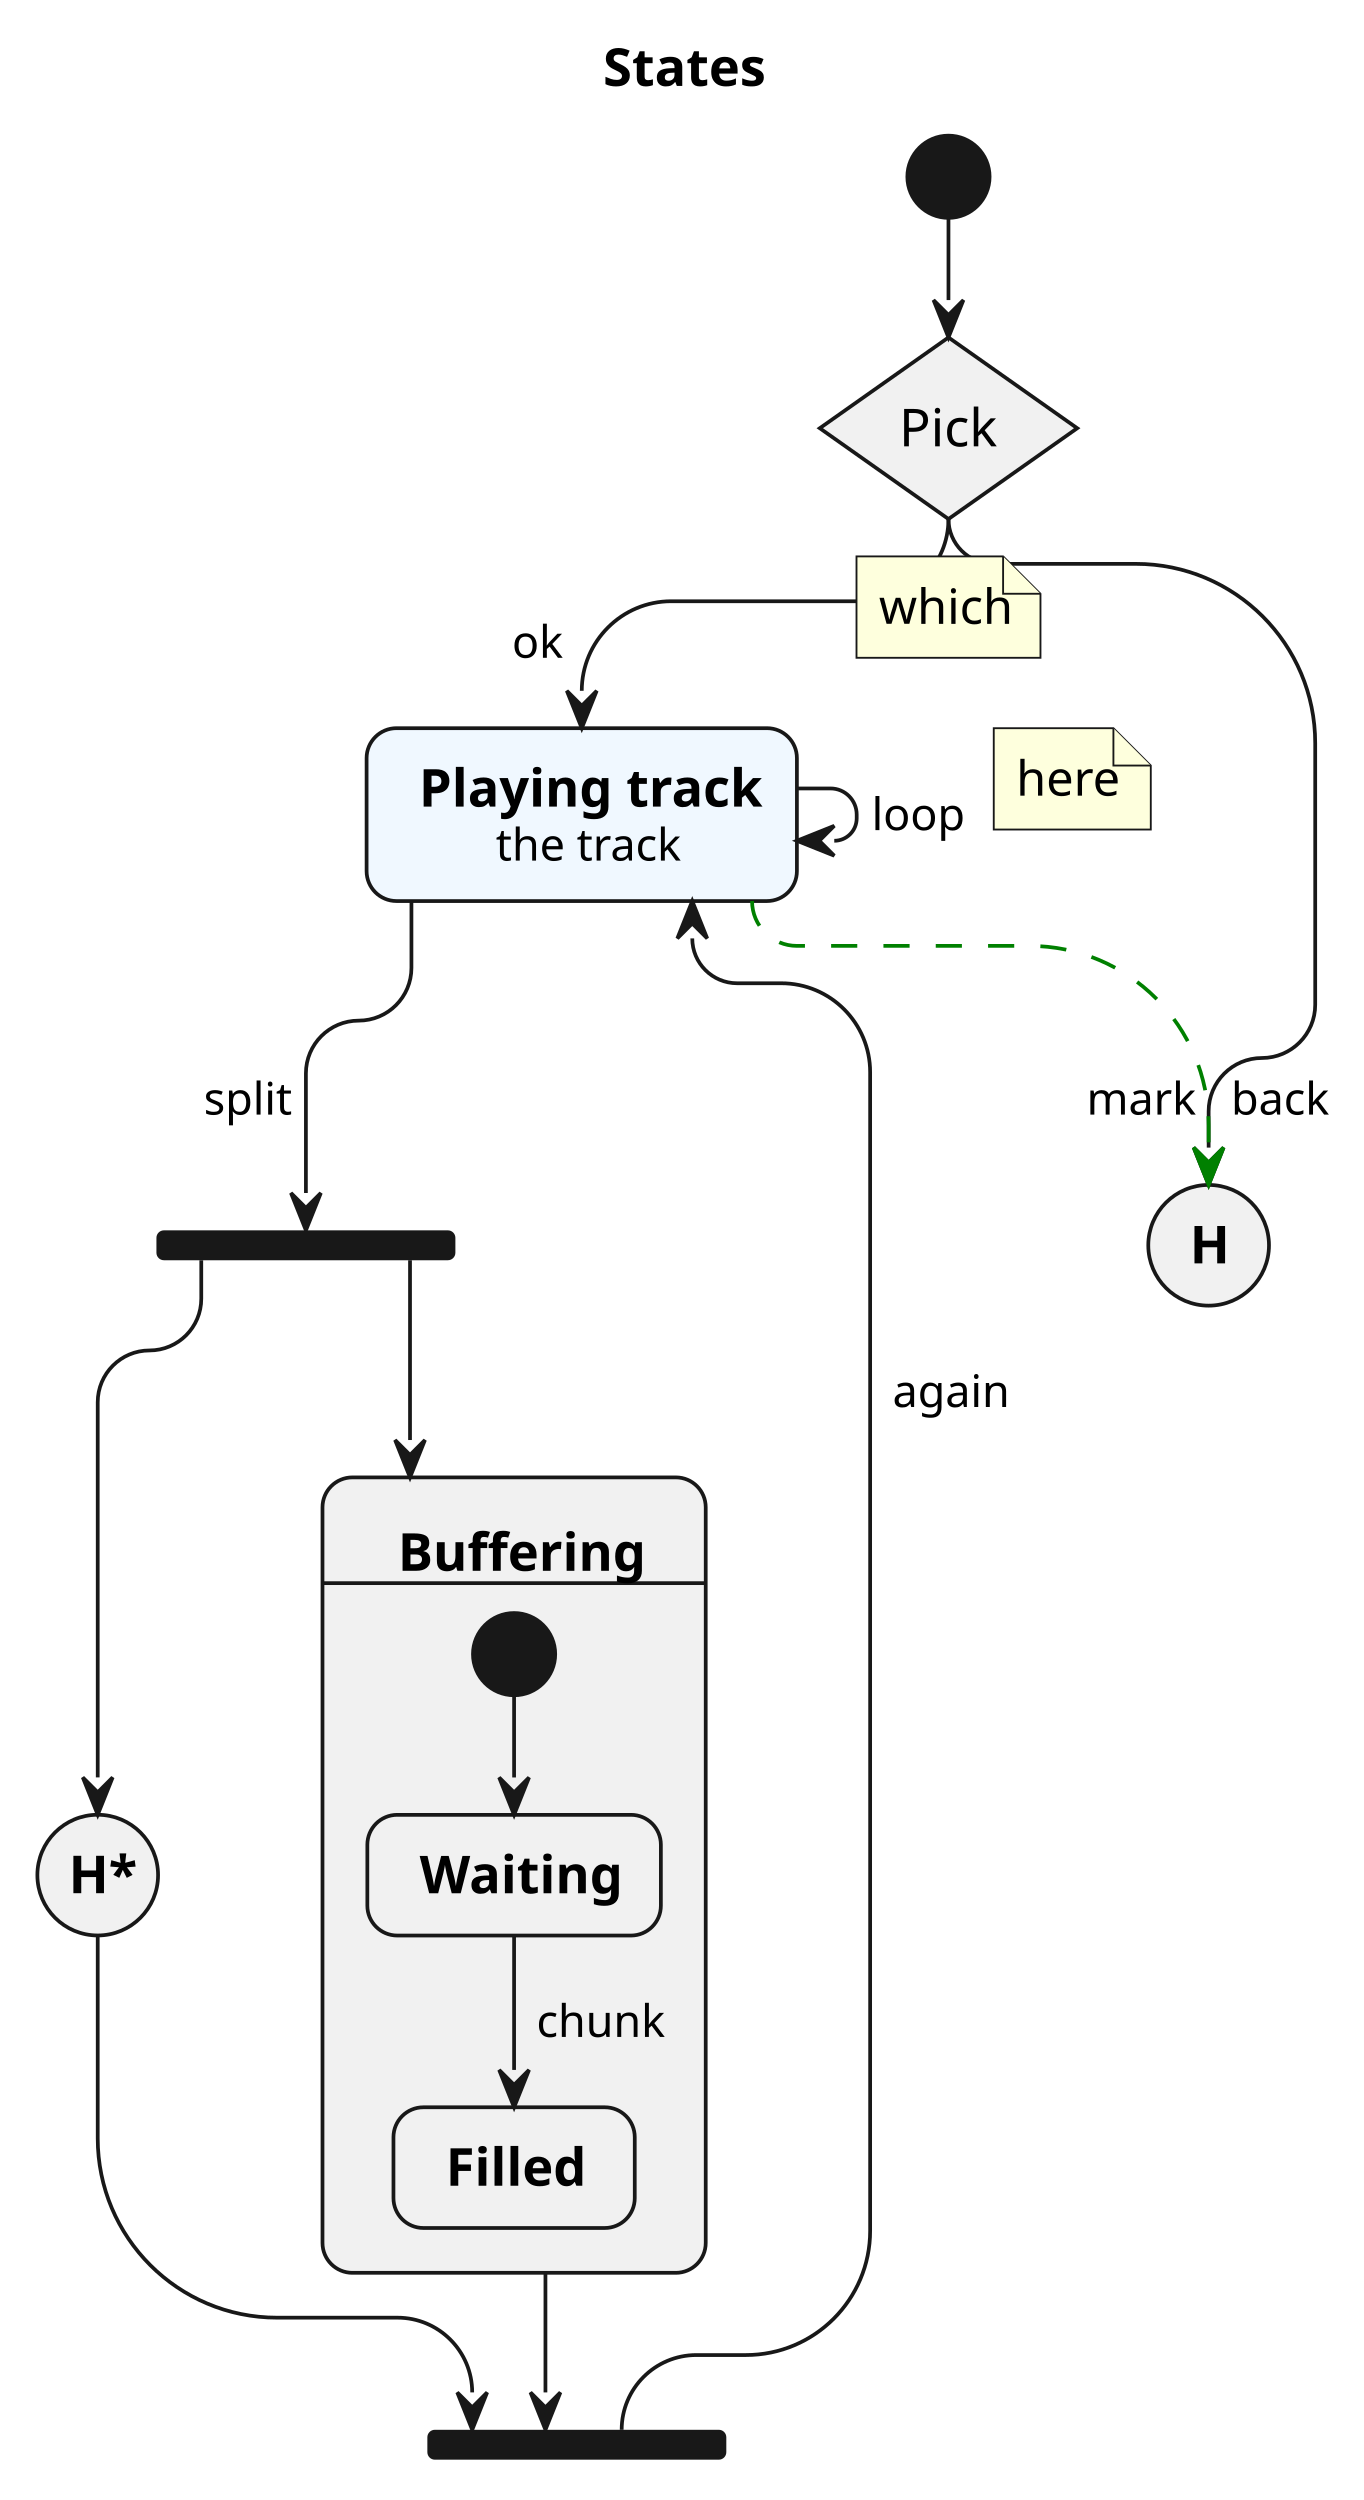
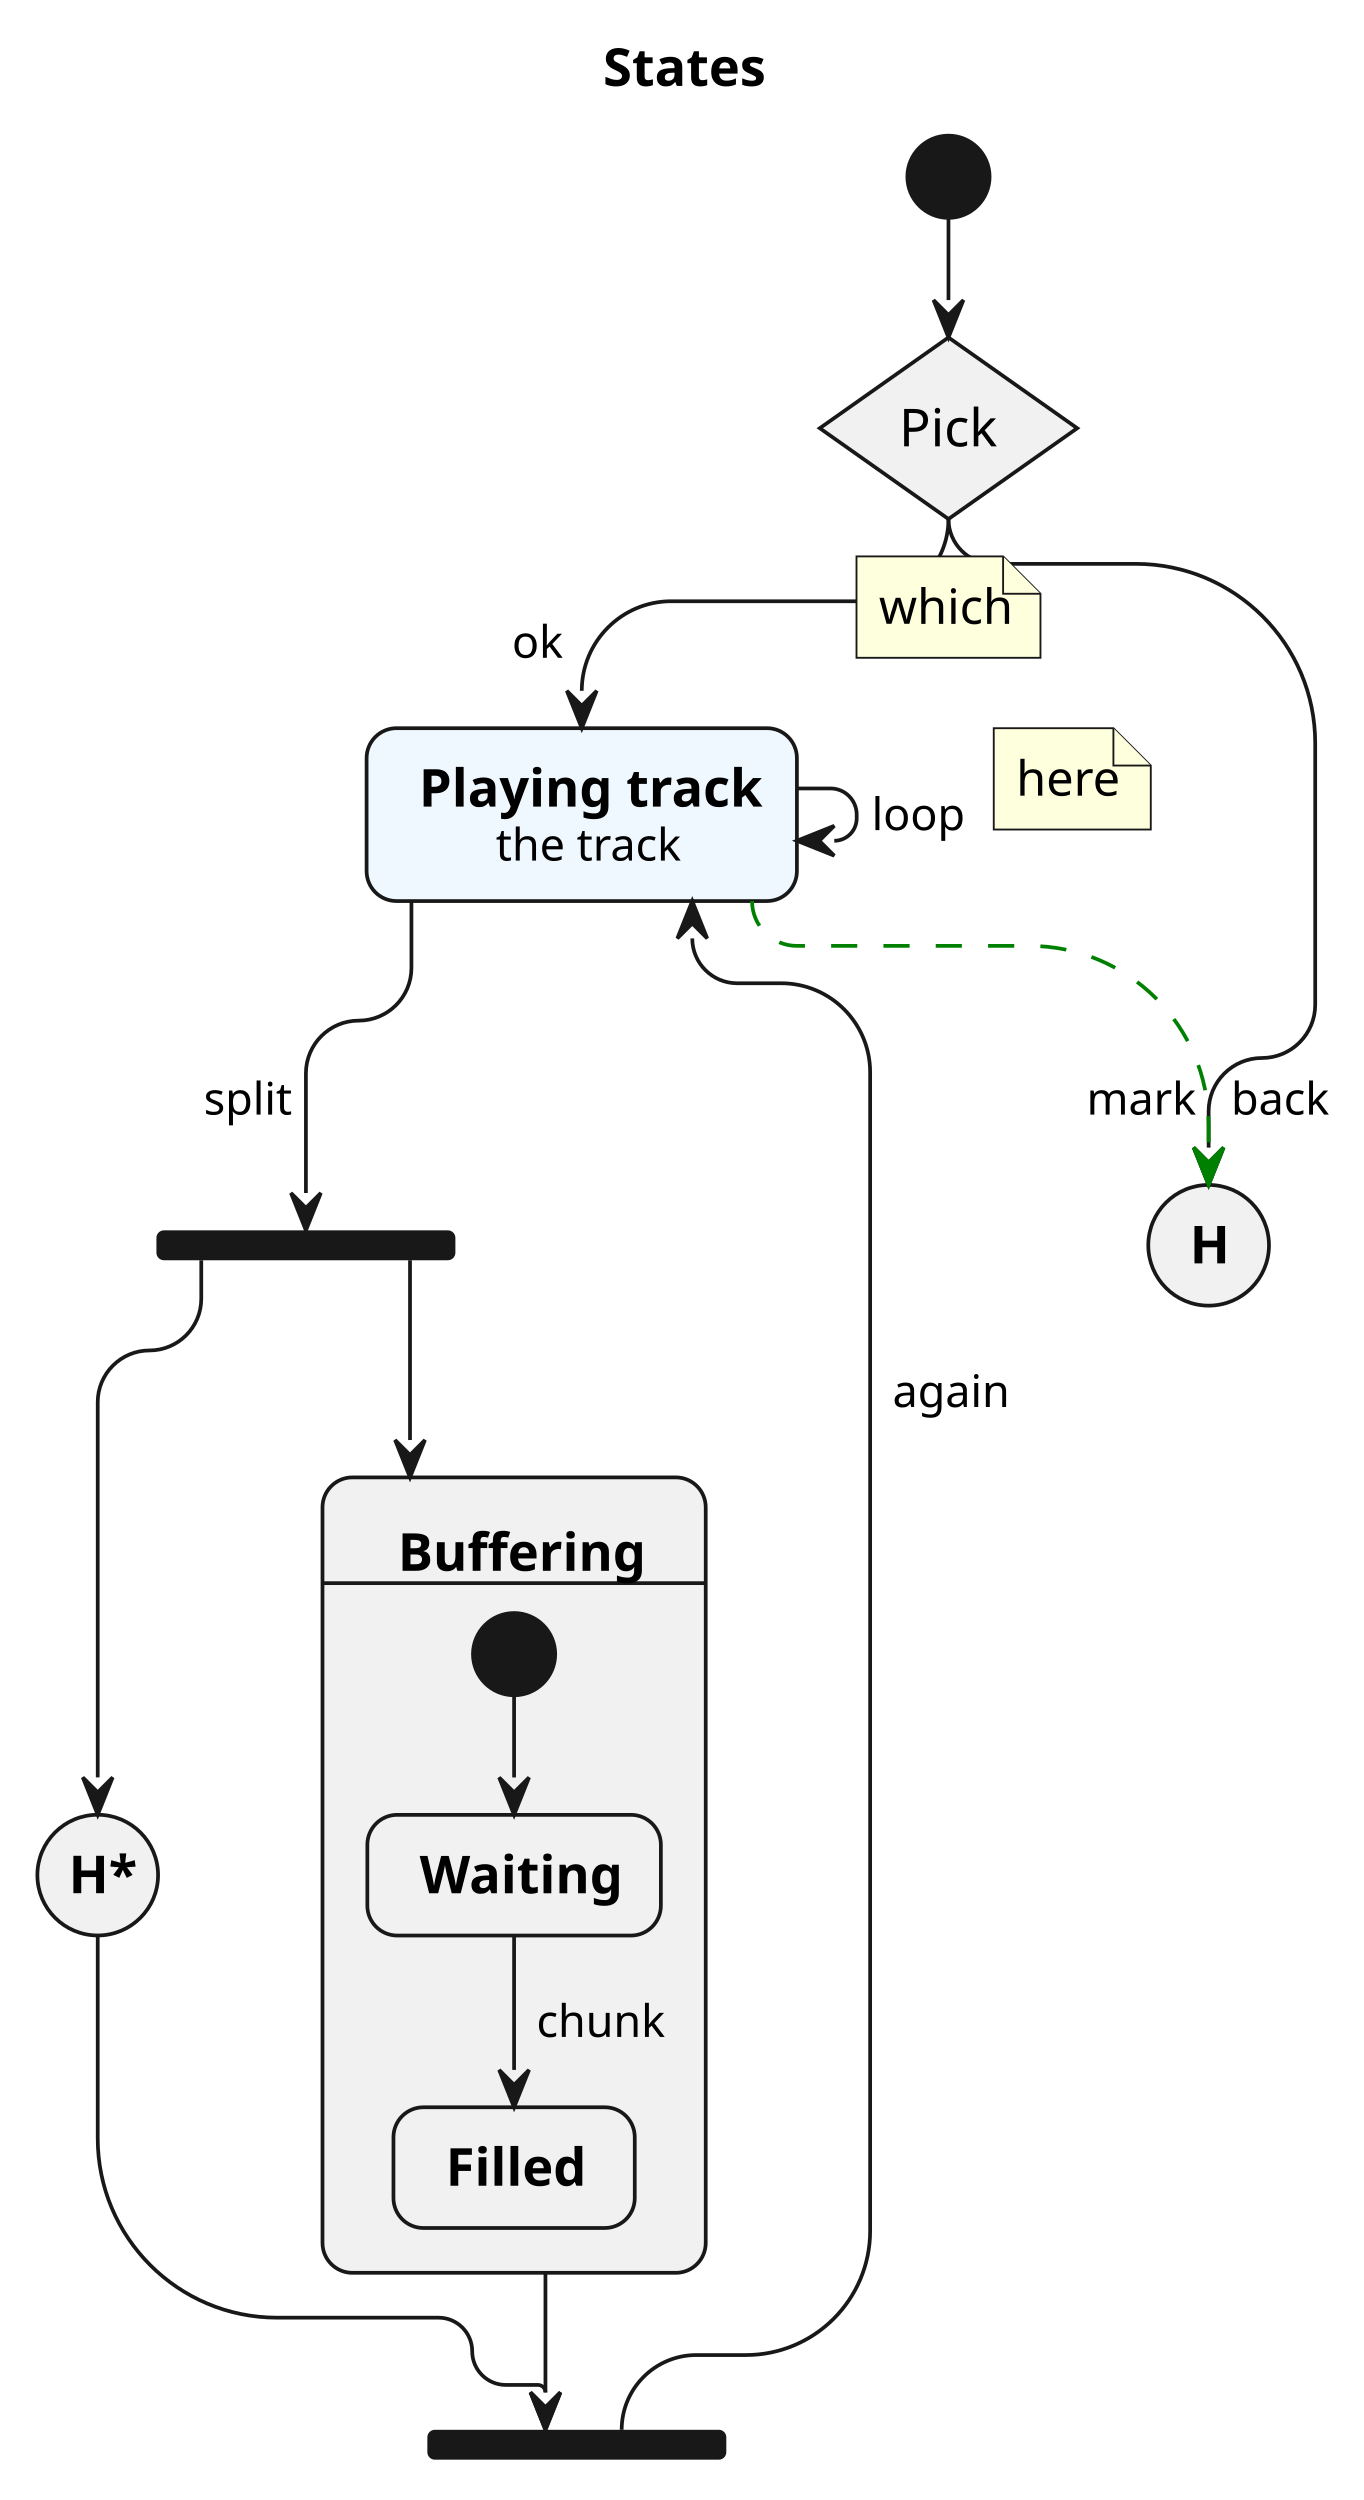
<svg xmlns="http://www.w3.org/2000/svg" width="365" height="669" viewBox="0 0 365 669">
  <g transform="translate(10,10)">
    <g>
      <rect x="88.1" y="184.86" width="115.15" height="46.26" rx="8" ry="8" fill="#F0F8FF" stroke="#181818" stroke-width="1" />
      <polygon points="243.81,80.3 278.26,104.59 243.81,128.89 209.37,104.59" fill="#F1F1F1" stroke="#181818" stroke-width="1" />
      <ellipse cx="313.43" cy="323.24" rx="16.15" ry="16.15" fill="#F1F1F1" stroke="#181818" stroke-width="1" />
      <ellipse cx="16.15" cy="491.78" rx="16.15" ry="16.15" fill="#F1F1F1" stroke="#181818" stroke-width="1" />
      <rect x="31.86" y="319.24" width="80" height="8" rx="2" ry="2" fill="#181818" />
      <rect x="104.36" y="640.21" width="80" height="8" rx="2" ry="2" fill="#181818" />
      <rect x="76.3" y="385.35" width="102.55" height="212.86" rx="8" ry="8" fill="#F1F1F1" stroke="#181818" stroke-width="1" />
      <line x1="76.3" y1="413.65" x2="178.85" y2="413.65" fill="none" stroke="#181818" stroke-width="1" />
      <ellipse cx="127.57" cy="432.65" rx="11" ry="11" fill="#181818" stroke="#181818" stroke-width="1" />
      <rect x="88.3" y="475.65" width="78.55" height="32.3" rx="8" ry="8" fill="#F1F1F1" stroke="#181818" stroke-width="1" />
      <rect x="95.29" y="553.91" width="64.57" height="32.3" rx="8" ry="8" fill="#F1F1F1" stroke="#181818" stroke-width="1" />
      <ellipse cx="243.81" cy="37.3" rx="11" ry="11" fill="#181818" stroke="#181818" stroke-width="1" />
      <polyline points="243.81,48.3 243.81,70.3" fill="none" stroke="#181818" stroke-width="1" />
      <path d="M243.81,128.89 L243.81,128.89 C243.81,141.04 233.96,150.89 221.81,150.89 L169.65,150.89 C156.41,150.89 145.68,161.62 145.68,174.86 L145.68,174.86" fill="none" stroke="#181818" stroke-width="1" />
      <path d="M243.81,128.89 L243.81,128.89 C243.81,135.52 249.19,140.89 255.81,140.89 L293.95,140.89 C320.46,140.89 341.95,162.38 341.95,188.89 L341.95,258.86 C341.95,266.74 335.56,273.12 327.69,273.12 L327.69,273.12 C319.81,273.12 313.43,279.5 313.43,287.38 L313.43,297.09" fill="none" stroke="#181818" stroke-width="1" />
      <path d="M100.1,231.12 L100.1,249 C100.1,256.8 93.78,263.12 85.98,263.12 L85.98,263.12 C78.18,263.12 71.86,269.44 71.86,277.24 L71.86,309.24" fill="none" stroke="#181818" stroke-width="1" />
      <polyline points="99.72,327.24 99.72,375.35" fill="none" stroke="#181818" stroke-width="1" />
      <path d="M43.86,327.24 L43.86,337.53 C43.86,345.18 37.66,351.38 30,351.38 L30,351.38 C22.35,351.38 16.15,357.59 16.15,365.24 L16.15,465.63" fill="none" stroke="#181818" stroke-width="1" />
      <polyline points="135.96,598.21 135.96,630.21" fill="none" stroke="#181818" stroke-width="1" />
-       <path d="M16.15,507.93 L16.15,562.21 C16.15,588.72 37.64,610.21 64.15,610.21 L96.36,610.21 C107.4,610.21 116.36,619.16 116.36,630.21 L116.36,630.21" fill="none" stroke="#181818" stroke-width="1" />
+       <path d="M16.15,507.93 L16.15,562.21 C16.15,588.72 37.64,610.21 64.15,610.21 L107.36,610.21 C112.33,610.21 116.36,614.24 116.36,619.21 L116.36,619.21 C116.36,624.18 120.38,628.21 125.36,628.21 L133.96,628.21 C135.07,628.21 135.96,629.1 135.96,630.21 L135.96,630.21" fill="none" stroke="#181818" stroke-width="1" />
      <path d="M156.36,640.21 L156.36,640.21 C156.36,629.16 165.31,620.21 176.36,620.21 L189.6,620.21 C207.96,620.21 222.85,605.32 222.85,586.96 L222.85,276.92 C222.85,263.77 212.2,253.12 199.05,253.12 L187.25,253.12 C180.63,253.12 175.25,247.75 175.25,241.12 L175.25,241.12" fill="none" stroke="#181818" stroke-width="1" />
      <path d="M203.25,200.99 L212.25,200.99 C216.12,200.99 219.25,204.12 219.25,207.99 L219.25,208.99 C219.25,212.3 216.57,214.99 213.25,214.99 L213.25,214.99" fill="none" stroke="#181818" stroke-width="1" />
      <path d="M191.25,231.12 L191.25,231.12 C191.25,237.75 196.63,243.12 203.25,243.12 L265.43,243.12 C291.94,243.12 313.43,264.61 313.43,291.12 L313.43,297.09" fill="none" stroke="#008000" stroke-width="1" stroke-dasharray="7,7" />
      <polyline points="127.57,443.65 127.57,465.65" fill="none" stroke="#181818" stroke-width="1" />
      <polyline points="127.57,507.94 127.57,543.91" fill="none" stroke="#181818" stroke-width="1" />
    </g>
    <g>
      <path d="M255.93,184.86 L255.93,211.99 L297.95,211.99 L297.95,194.86 L287.95,184.86 Z" fill="#FEFFDD" stroke="#181818" stroke-width="0.5" />
      <path d="M287.95,184.86 L287.95,194.86 L297.95,194.86" fill="#FEFFDD" stroke="#181818" stroke-width="0.5" />
      <path d="M219.2,138.89 L219.2,166.02 L268.43,166.02 L268.43,148.89 L258.43,138.89 Z" fill="#FEFFDD" stroke="#181818" stroke-width="0.5" />
      <path d="M258.43,138.89 L258.43,148.89 L268.43,148.89" fill="#FEFFDD" stroke="#181818" stroke-width="0.5" />
      <text font-family="sans-serif" xml:space="preserve">
        <tspan x="102.1" y="205.85" font-size="14" fill="#000000" font-weight="bold" textLength="87.15" lengthAdjust="spacing">Playing track</tspan>
      </text>
      <text font-family="sans-serif" xml:space="preserve">
        <tspan x="122.67" y="220.29" font-size="12" fill="#000000" textLength="46.02" lengthAdjust="spacing">the track</tspan>
      </text>
      <text font-family="sans-serif" xml:space="preserve">
        <tspan x="230.59" y="109.44" font-size="14" fill="#000000" textLength="26.45" lengthAdjust="spacing">Pick</tspan>
      </text>
      <text font-family="sans-serif" xml:space="preserve">
        <tspan x="308.38" y="328.08" font-size="14" fill="#000000" font-weight="bold" textLength="10.11" lengthAdjust="spacing">H</tspan>
      </text>
      <text font-family="sans-serif" xml:space="preserve">
        <tspan x="8.37" y="496.62" font-size="14" fill="#000000" font-weight="bold" textLength="15.55" lengthAdjust="spacing">H*</tspan>
      </text>
      <text font-family="sans-serif" xml:space="preserve">
        <tspan x="96.46" y="410.34" font-size="14" fill="#000000" font-weight="bold" textLength="62.22" lengthAdjust="spacing">Buffering</tspan>
      </text>
      <text font-family="sans-serif" xml:space="preserve">
        <tspan x="102.3" y="496.64" font-size="14" fill="#000000" font-weight="bold" textLength="50.55" lengthAdjust="spacing">Waiting</tspan>
      </text>
      <text font-family="sans-serif" xml:space="preserve">
        <tspan x="109.29" y="574.9" font-size="14" fill="#000000" font-weight="bold" textLength="36.57" lengthAdjust="spacing">Filled</tspan>
      </text>
      <text font-family="sans-serif" xml:space="preserve">
        <tspan x="133.57" y="535.08" font-size="12" fill="#000000" textLength="32.02" lengthAdjust="spacing">chunk</tspan>
      </text>
      <text font-family="sans-serif" xml:space="preserve">
        <tspan x="127.01" y="166.02" font-size="12" fill="#000000" textLength="12.67" lengthAdjust="spacing">ok</tspan>
      </text>
      <text font-family="sans-serif" xml:space="preserve">
        <tspan x="319.43" y="288.26" font-size="12" fill="#000000" textLength="25.34" lengthAdjust="spacing">back</tspan>
      </text>
      <text font-family="sans-serif" xml:space="preserve">
        <tspan x="44.52" y="288.26" font-size="12" fill="#000000" textLength="21.34" lengthAdjust="spacing">split</tspan>
      </text>
      <text font-family="sans-serif" xml:space="preserve">
        <tspan x="228.85" y="366.52" font-size="12" fill="#000000" textLength="29.35" lengthAdjust="spacing">again</tspan>
      </text>
      <text font-family="sans-serif" xml:space="preserve">
        <tspan x="223.25" y="212.14" font-size="12" fill="#000000" textLength="22.68" lengthAdjust="spacing">loop</tspan>
      </text>
      <text font-family="sans-serif" xml:space="preserve">
        <tspan x="280.77" y="288.26" font-size="12" fill="#000000" textLength="26.66" lengthAdjust="spacing">mark</tspan>
      </text>
      <text font-family="sans-serif" xml:space="preserve">
        <tspan x="261.93" y="202.92" font-size="13" fill="#000000" textLength="26.01" lengthAdjust="spacing">here</tspan>
      </text>
      <text font-family="sans-serif" xml:space="preserve">
        <tspan x="225.2" y="156.95" font-size="13" fill="#000000" textLength="33.23" lengthAdjust="spacing">which</tspan>
      </text>
      <polygon points="239.81,70.3 243.81,80.3 247.81,70.3 243.81,74.3" fill="#181818" stroke="#181818" stroke-width="1" />
      <polygon points="141.68,174.86 145.68,184.86 149.68,174.86 145.68,178.86" fill="#181818" stroke="#181818" stroke-width="1" />
      <polygon points="309.43,297.09 313.43,307.09 317.43,297.09 313.43,301.09" fill="#181818" stroke="#181818" stroke-width="1" />
      <polygon points="67.86,309.24 71.86,319.24 75.86,309.24 71.86,313.24" fill="#181818" stroke="#181818" stroke-width="1" />
      <polygon points="95.72,375.35 99.72,385.35 103.72,375.35 99.72,379.35" fill="#181818" stroke="#181818" stroke-width="1" />
      <polygon points="12.15,465.63 16.15,475.63 20.15,465.63 16.15,469.63" fill="#181818" stroke="#181818" stroke-width="1" />
      <polygon points="131.96,630.21 135.96,640.21 139.96,630.21 135.96,634.21" fill="#181818" stroke="#181818" stroke-width="1" />
-       <polygon points="112.36,630.21 116.36,640.21 120.36,630.21 116.36,634.21" fill="#181818" stroke="#181818" stroke-width="1" />
+       <polygon points="131.96,630.21 135.96,640.21 139.96,630.21 135.96,634.21" fill="#181818" stroke="#181818" stroke-width="1" />
      <polygon points="179.25,241.12 175.25,231.12 171.25,241.12 175.25,237.12" fill="#181818" stroke="#181818" stroke-width="1" />
      <polygon points="213.25,210.99 203.25,214.99 213.25,218.99 209.25,214.99" fill="#181818" stroke="#181818" stroke-width="1" />
      <polygon points="309.43,297.09 313.43,307.09 317.43,297.09 313.43,301.09" fill="#008000" stroke="#008000" stroke-width="1" />
      <polygon points="123.57,465.65 127.57,475.65 131.57,465.65 127.57,469.65" fill="#181818" stroke="#181818" stroke-width="1" />
      <polygon points="123.57,543.91 127.57,553.91 131.57,543.91 127.57,547.91" fill="#181818" stroke="#181818" stroke-width="1" />
      <text font-family="sans-serif" xml:space="preserve">
        <tspan x="151.38" y="12.99" font-size="14" fill="#000000" font-weight="bold" textLength="42.01" lengthAdjust="spacing">States</tspan>
      </text>
    </g>
  </g>
</svg>
